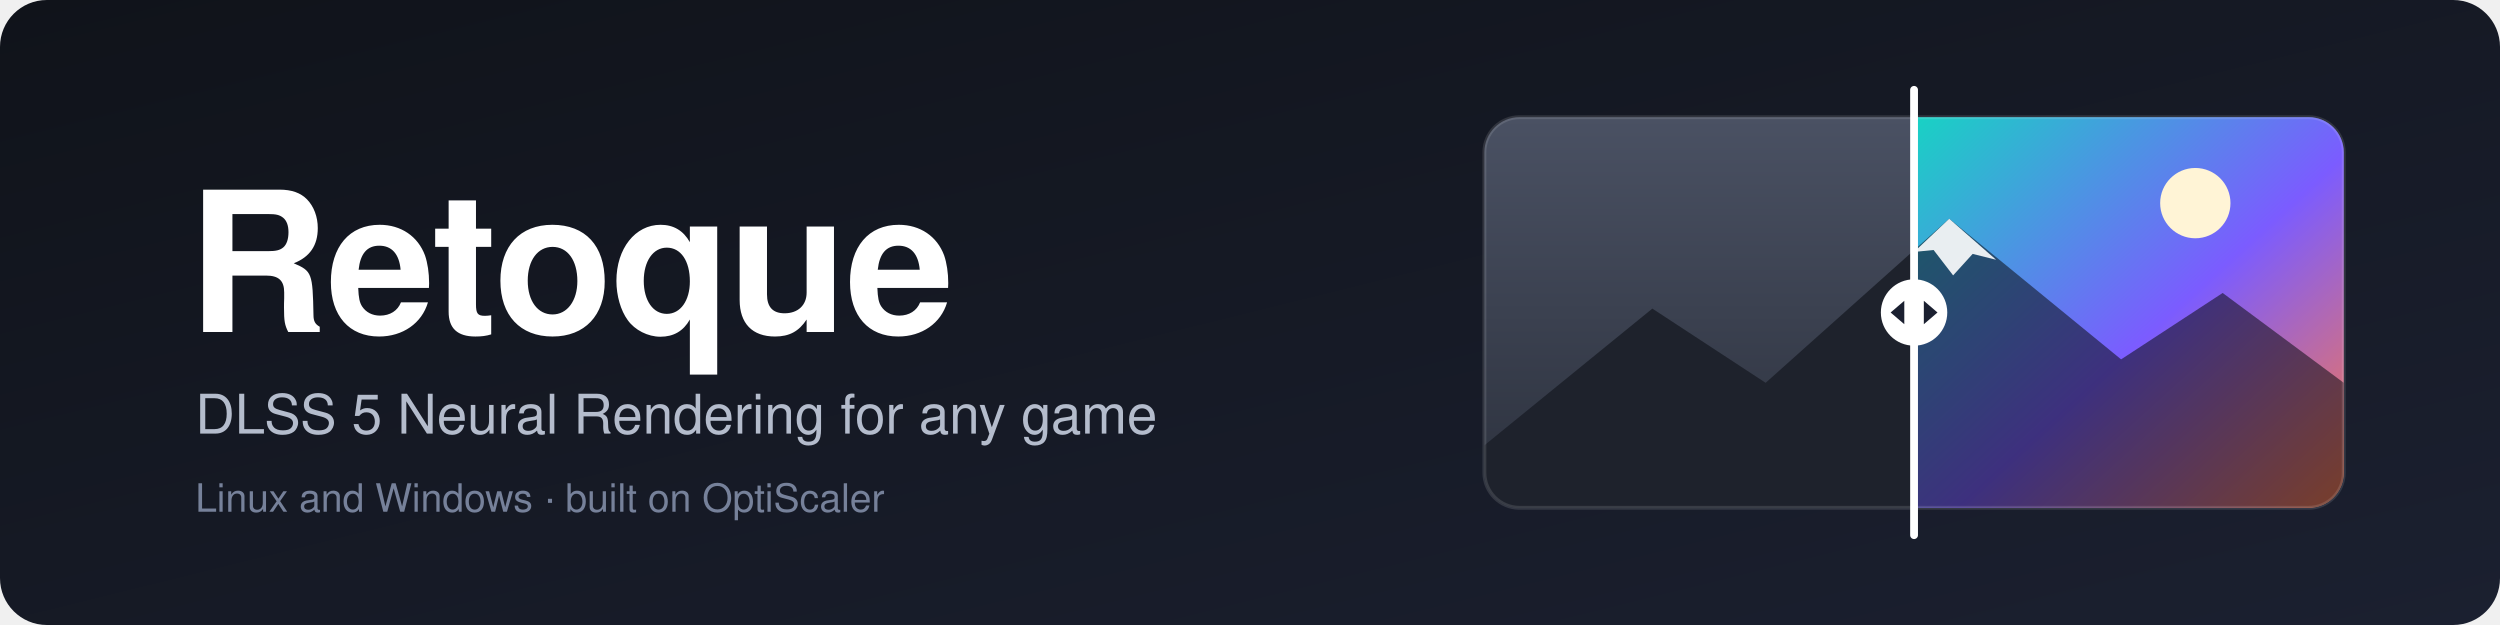
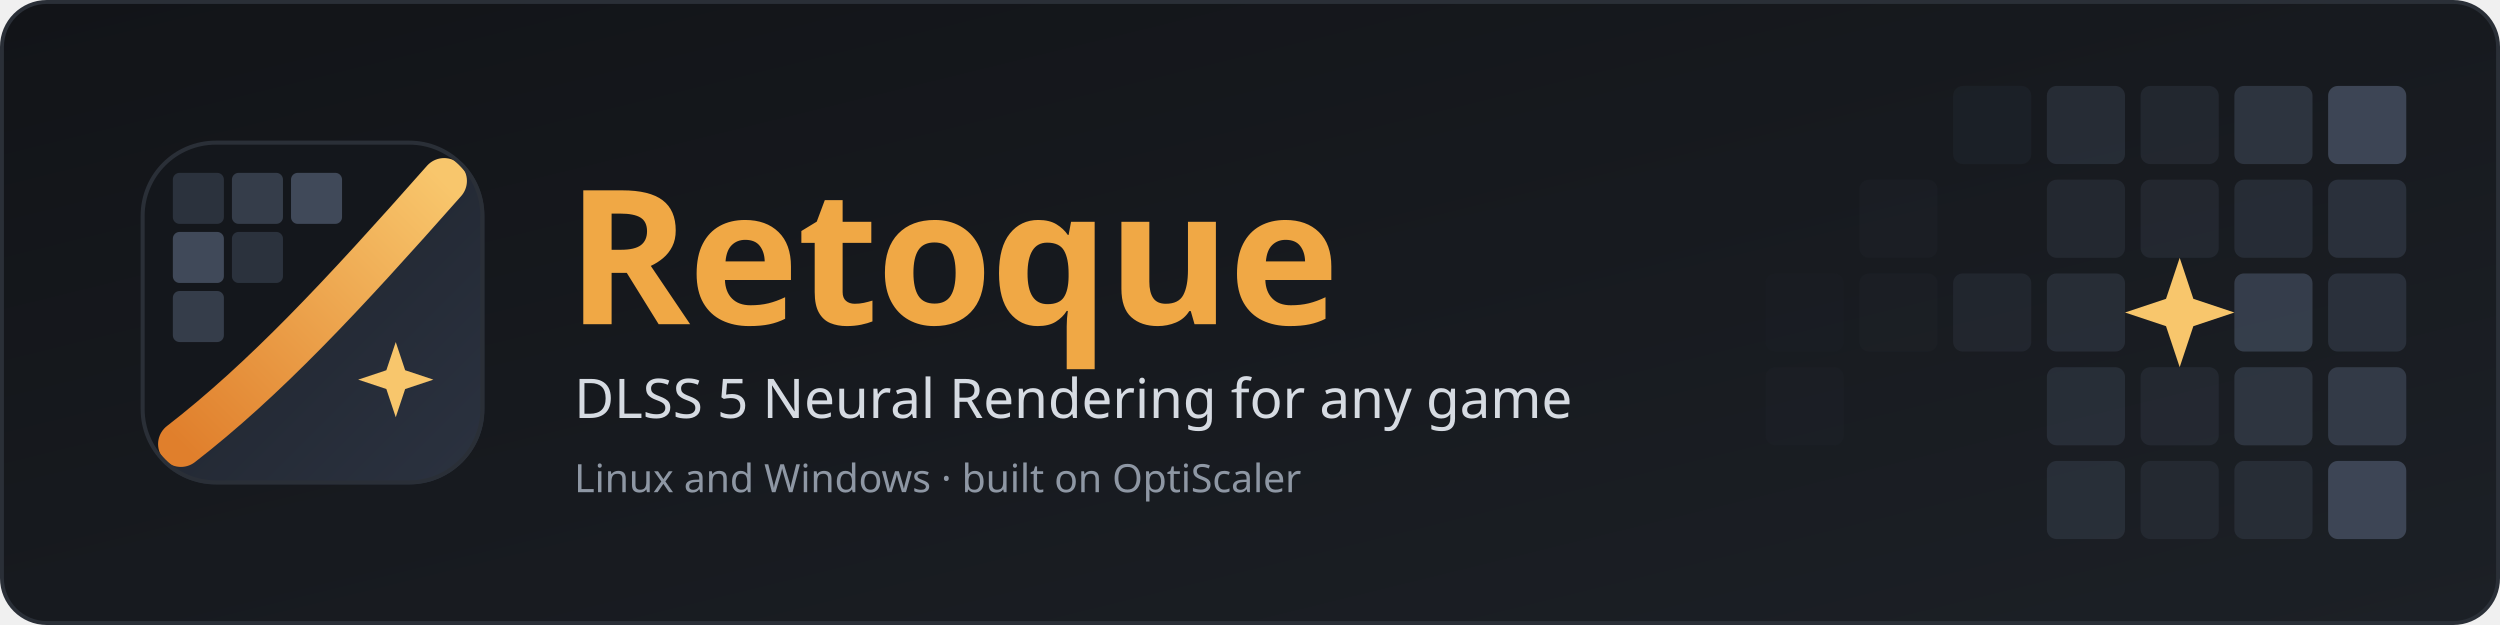
<svg xmlns="http://www.w3.org/2000/svg" width="1280" height="320" viewBox="0 0 1280 320" role="img" aria-label="Retoque: DLSS 5 Neural Rendering for any game">
  <defs>
    <linearGradient id="bg" x1="0" y1="0" x2="1" y2="1">
-       <stop offset="0" stop-color="#10131a" />
-       <stop offset="1" stop-color="#1b2030" />
+       <stop offset="0" stop-color="#121418" />
+       <stop offset="1" stop-color="#1C2026" />
    </linearGradient>
-     <linearGradient id="before" x1="0" y1="0" x2="0" y2="1">
-       <stop offset="0" stop-color="#4a5163" />
-       <stop offset="1" stop-color="#2c313d" />
+     <linearGradient id="icon-stroke" x1="0" y1="1" x2="1" y2="0">
+       <stop offset="0" stop-color="#E07F2C" />
+       <stop offset="1" stop-color="#F8C66C" />
    </linearGradient>
-     <linearGradient id="after" x1="0" y1="0" x2="1" y2="1">
-       <stop offset="0" stop-color="#18d2c4" />
-       <stop offset="0.55" stop-color="#7b5cff" />
-       <stop offset="1" stop-color="#ff7a45" />
+     <linearGradient id="icon-after" x1="0" y1="0" x2="1" y2="1">
+       <stop offset="0" stop-color="#1C2129" />
+       <stop offset="1" stop-color="#2B3240" />
    </linearGradient>
-     <clipPath id="frame">
-       <rect x="760" y="60" width="440" height="200" rx="18" />
-     </clipPath>
-     <clipPath id="right">
-       <rect x="980" y="60" width="220" height="200" />
+     <clipPath id="icon-frame">
+       <rect width="256" height="256" rx="56" />
    </clipPath>
  </defs>
-   <rect width="1280" height="320" rx="24" fill="url(#bg)" />
-   <g clip-path="url(#frame)">
-     <rect x="760" y="60" width="440" height="200" fill="url(#before)" />
-     <path d="M760 228 L846 158 L904 196 L998 112 L1086 184 L1138 150 L1200 196 L1200 260 L760 260 Z" fill="#1e222c" />
-     <circle cx="1124" cy="104" r="18" fill="#8a91a3" />
-     <g clip-path="url(#right)">
-       <rect x="980" y="60" width="220" height="200" fill="url(#after)" />
-       <path d="M760 228 L846 158 L904 196 L998 112 L1086 184 L1138 150 L1200 196 L1200 260 L760 260 Z" fill="#0b0d14" opacity="0.55" />
-       <path d="M998 112 L1022 133 L1010 130 L1000 141 L990 128 L980 129 Z" fill="#ffffff" opacity="0.9" />
-       <circle cx="1124" cy="104" r="18" fill="#fff4d6" />
+   <rect x="1" y="1" width="1278" height="318" rx="23" fill="url(#bg)" stroke="#2A2F37" stroke-width="2" />
+   <g>
+     <rect x="1000" y="44" width="40" height="40" rx="5" fill="#2B323D" opacity="0.24" />
+     <rect x="1048" y="44" width="40" height="40" rx="5" fill="#404959" opacity="0.38" />
+     <rect x="1096" y="44" width="40" height="40" rx="5" fill="#2B323D" opacity="0.55" />
+     <rect x="1144" y="44" width="40" height="40" rx="5" fill="#353D4A" opacity="0.74" />
+     <rect x="1192" y="44" width="40" height="40" rx="5" fill="#404959" opacity="0.92" />
+     <rect x="952" y="92" width="40" height="40" rx="5" fill="#2B323D" opacity="0.14" />
+     <rect x="1048" y="92" width="40" height="40" rx="5" fill="#353D4A" opacity="0.38" />
+     <rect x="1096" y="92" width="40" height="40" rx="5" fill="#2B323D" opacity="0.55" />
+     <rect x="1144" y="92" width="40" height="40" rx="5" fill="#2B323D" opacity="0.74" />
+     <rect x="1192" y="92" width="40" height="40" rx="5" fill="#2B323D" opacity="0.92" />
+     <rect x="904" y="140" width="40" height="40" rx="5" fill="#2B323D" opacity="0.07" />
+     <rect x="952" y="140" width="40" height="40" rx="5" fill="#2B323D" opacity="0.14" />
+     <rect x="1000" y="140" width="40" height="40" rx="5" fill="#404959" opacity="0.24" />
+     <rect x="1048" y="140" width="40" height="40" rx="5" fill="#404959" opacity="0.38" />
+     <rect x="1144" y="140" width="40" height="40" rx="5" fill="#404959" opacity="0.74" />
+     <rect x="1192" y="140" width="40" height="40" rx="5" fill="#2B323D" opacity="0.92" />
+     <rect x="904" y="188" width="40" height="40" rx="5" fill="#353D4A" opacity="0.07" />
+     <rect x="1048" y="188" width="40" height="40" rx="5" fill="#404959" opacity="0.38" />
+     <rect x="1096" y="188" width="40" height="40" rx="5" fill="#2B323D" opacity="0.55" />
+     <rect x="1144" y="188" width="40" height="40" rx="5" fill="#353D4A" opacity="0.74" />
+     <rect x="1192" y="188" width="40" height="40" rx="5" fill="#353D4A" opacity="0.92" />
+     <rect x="1048" y="236" width="40" height="40" rx="5" fill="#404959" opacity="0.38" />
+     <rect x="1096" y="236" width="40" height="40" rx="5" fill="#2B323D" opacity="0.55" />
+     <rect x="1144" y="236" width="40" height="40" rx="5" fill="#2B323D" opacity="0.74" />
+     <rect x="1192" y="236" width="40" height="40" rx="5" fill="#404959" opacity="0.92" />
+     <path d="M1116 132 l7 21 21 7 -21 7 -7 21 -7 -21 -21 -7 21 -7 z" fill="#F8C66C" />
+   </g>
+   <g transform="translate(72 72) scale(0.6875)">
+     <g clip-path="url(#icon-frame)">
+       <rect width="256" height="256" fill="#14171C" />
+       <path d="M256 0 L256 256 L0 256 Z" fill="url(#icon-after)" />
+       <rect x="24" y="24" width="38" height="38" rx="5" fill="#2B323D" />
+       <rect x="68" y="24" width="38" height="38" rx="5" fill="#353D4A" />
+       <rect x="112" y="24" width="38" height="38" rx="5" fill="#404959" />
+       <rect x="24" y="68" width="38" height="38" rx="5" fill="#404959" />
+       <rect x="68" y="68" width="38" height="38" rx="5" fill="#2B323D" />
+       <rect x="24" y="112" width="38" height="38" rx="5" fill="#353D4A" />
+       <path d="M30 226 C 92 178, 150 116, 226 30" fill="none" stroke="url(#icon-stroke)" stroke-width="34" stroke-linecap="round" />
+       <path d="M190 150 l7 21 21 7 -21 7 -7 21 -7 -21 -21 -7 21 -7 z" fill="#F8C66C" />
    </g>
+     <rect x="1.5" y="1.5" width="253" height="253" rx="54.5" fill="none" stroke="#2A2F37" stroke-width="3" />
  </g>
-   <rect x="760" y="60" width="440" height="200" rx="18" fill="none" stroke="#ffffff" stroke-opacity="0.12" stroke-width="2" />
-   <line x1="980" y1="46" x2="980" y2="274" stroke="#ffffff" stroke-width="4" stroke-linecap="round" />
-   <circle cx="980" cy="160" r="17" fill="#ffffff" />
-   <path d="M968 160 L975 154 L975 166 Z M992 160 L985 154 L985 166 Z" fill="#1b2030" />
-   <text x="96" y="170" font-family="'Segoe UI', 'Helvetica Neue', Helvetica, Arial, sans-serif" font-size="100" font-weight="700" fill="#ffffff" letter-spacing="-1">Retoque</text>
-   <text x="100" y="222" font-family="'Segoe UI', 'Helvetica Neue', Helvetica, Arial, sans-serif" font-size="28" fill="#b4bccc">DLSS 5 Neural Rendering for any game</text>
-   <text x="100" y="262" font-family="'Segoe UI', 'Helvetica Neue', Helvetica, Arial, sans-serif" font-size="20" fill="#76819a">Linux and Windows · built on OptiScaler</text>
+   <text x="290" y="166" font-family="'Segoe UI', 'Noto Sans', 'Helvetica Neue', Helvetica, Arial, sans-serif" font-size="96" font-weight="700" fill="#F0A845" letter-spacing="-1">Retoque</text>
+   <text x="294" y="214" font-family="'Segoe UI', 'Noto Sans', 'Helvetica Neue', Helvetica, Arial, sans-serif" font-size="28" fill="#D6DBE2">DLSS 5 Neural Rendering for any game</text>
+   <text x="294" y="252" font-family="'Segoe UI', 'Noto Sans', 'Helvetica Neue', Helvetica, Arial, sans-serif" font-size="20" fill="#8E97A4">Linux and Windows · built on OptiScaler</text>
</svg>
